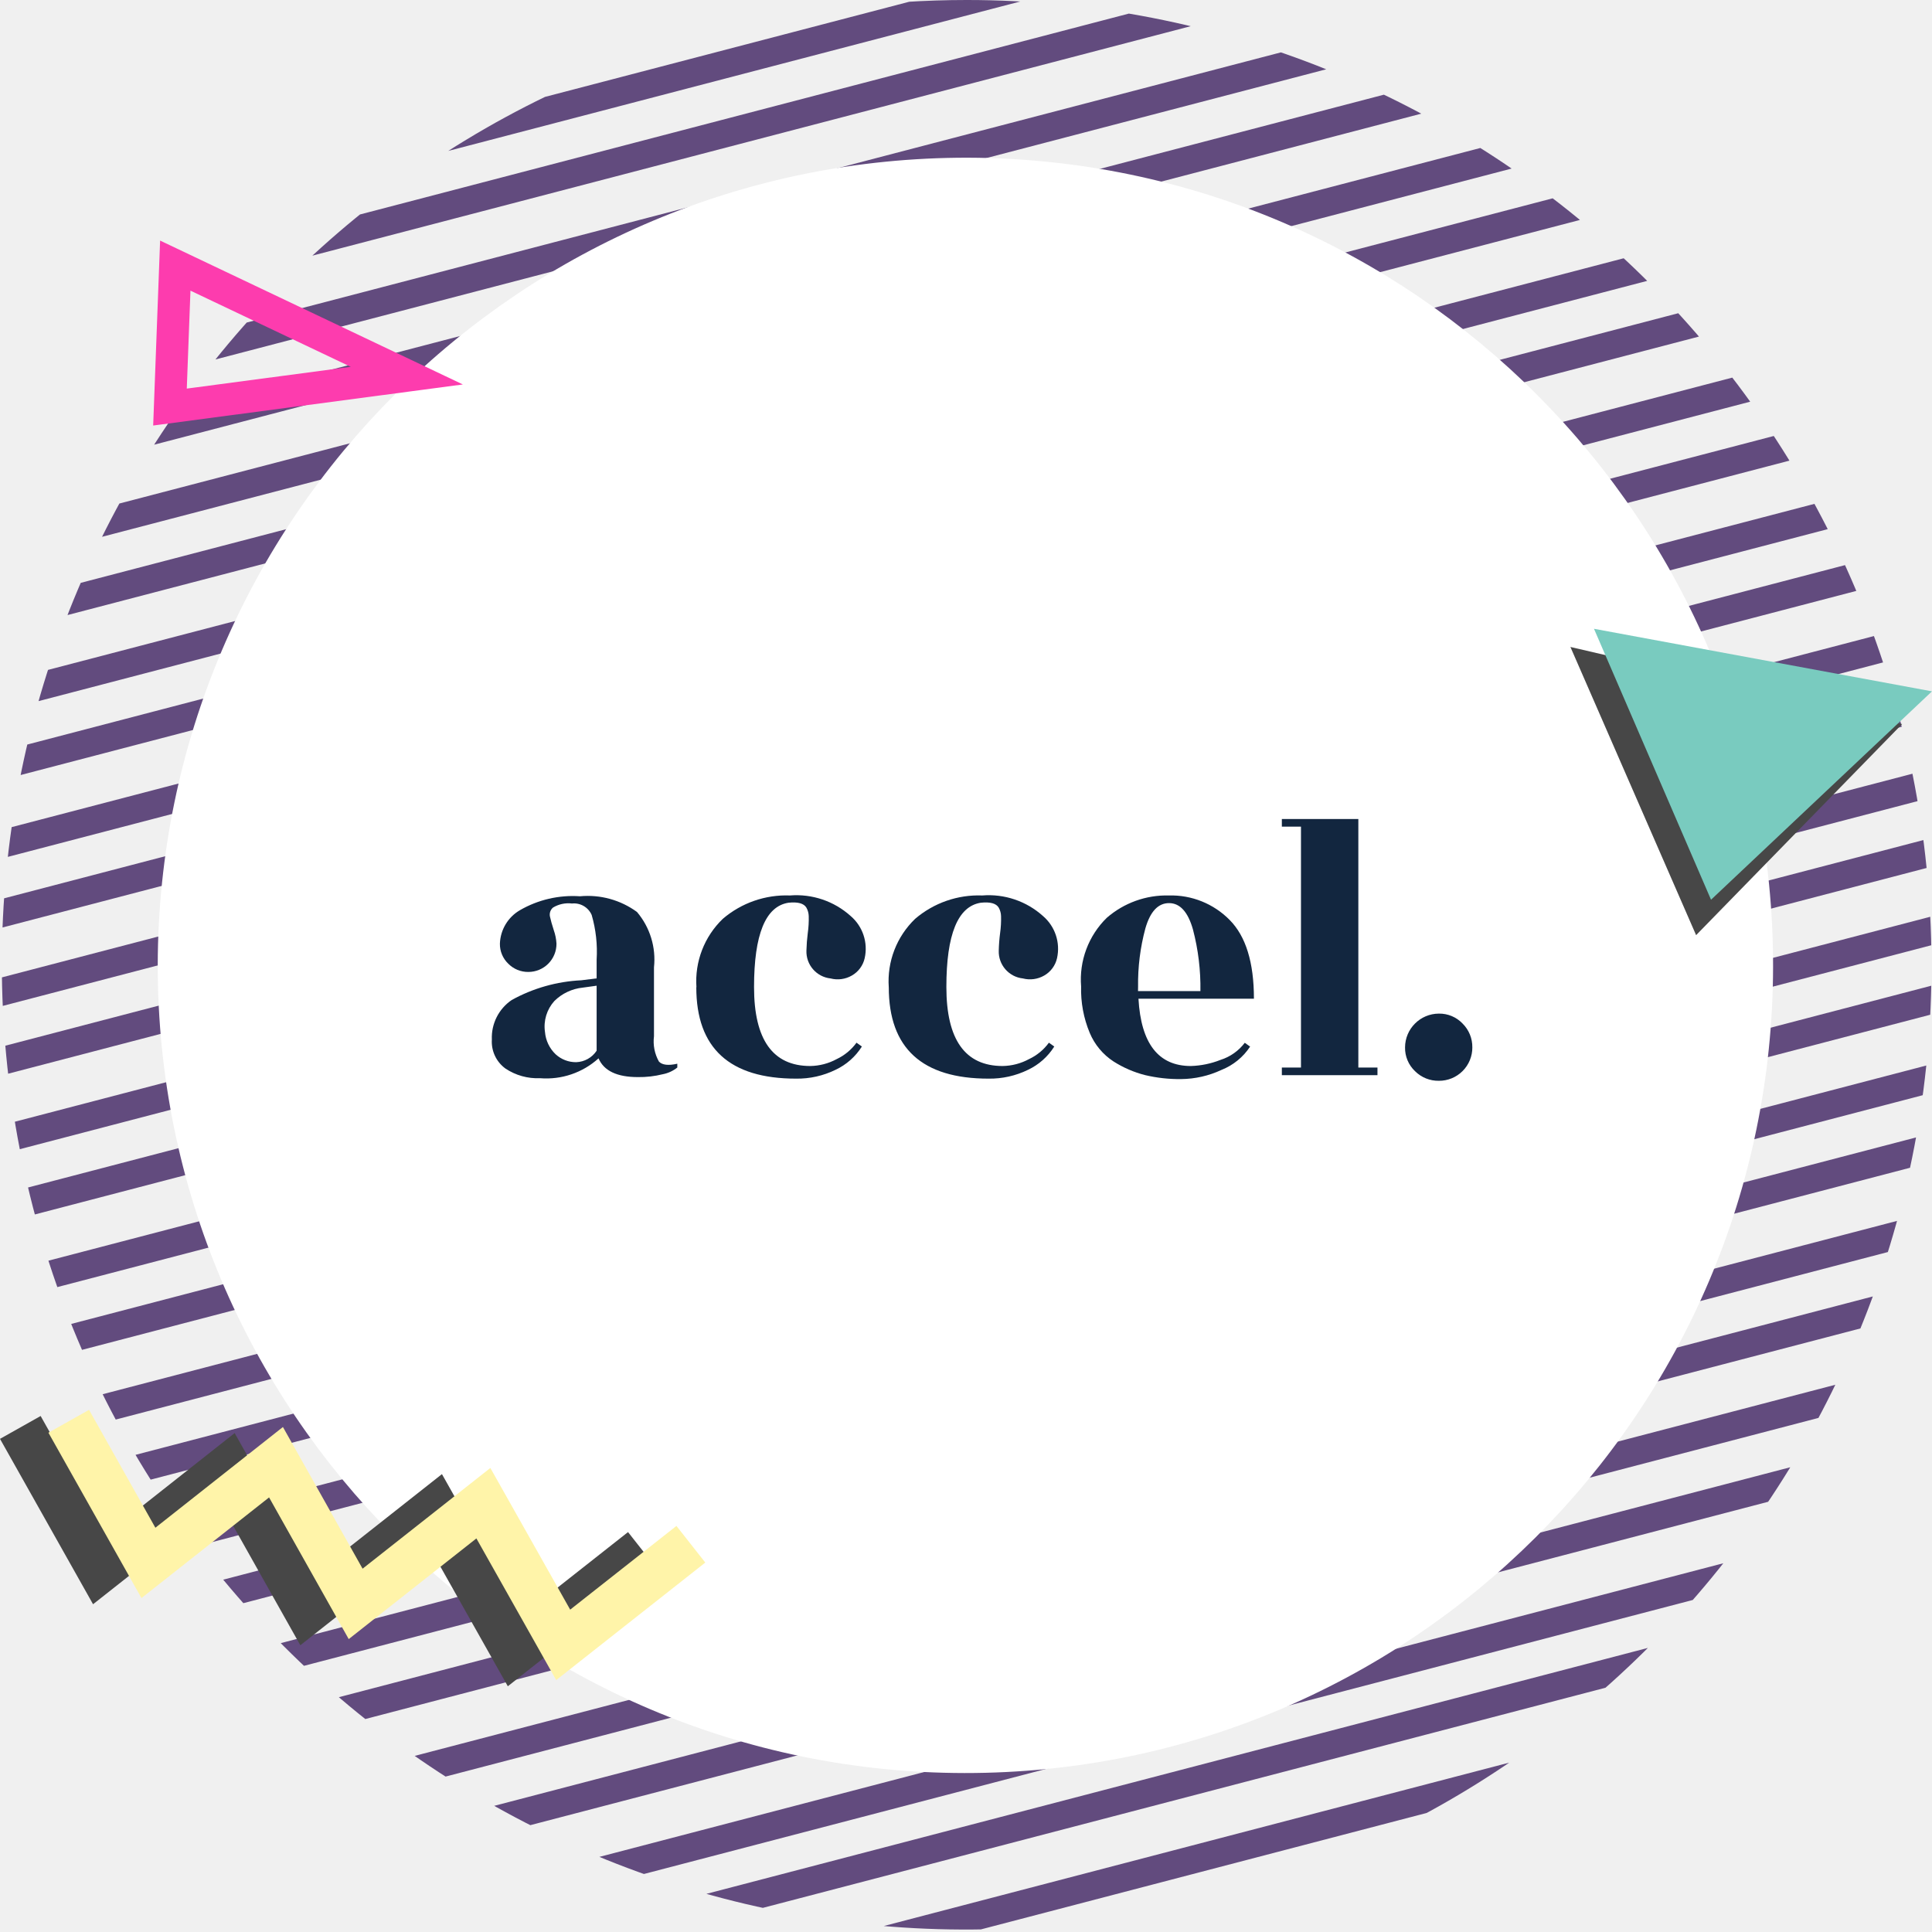
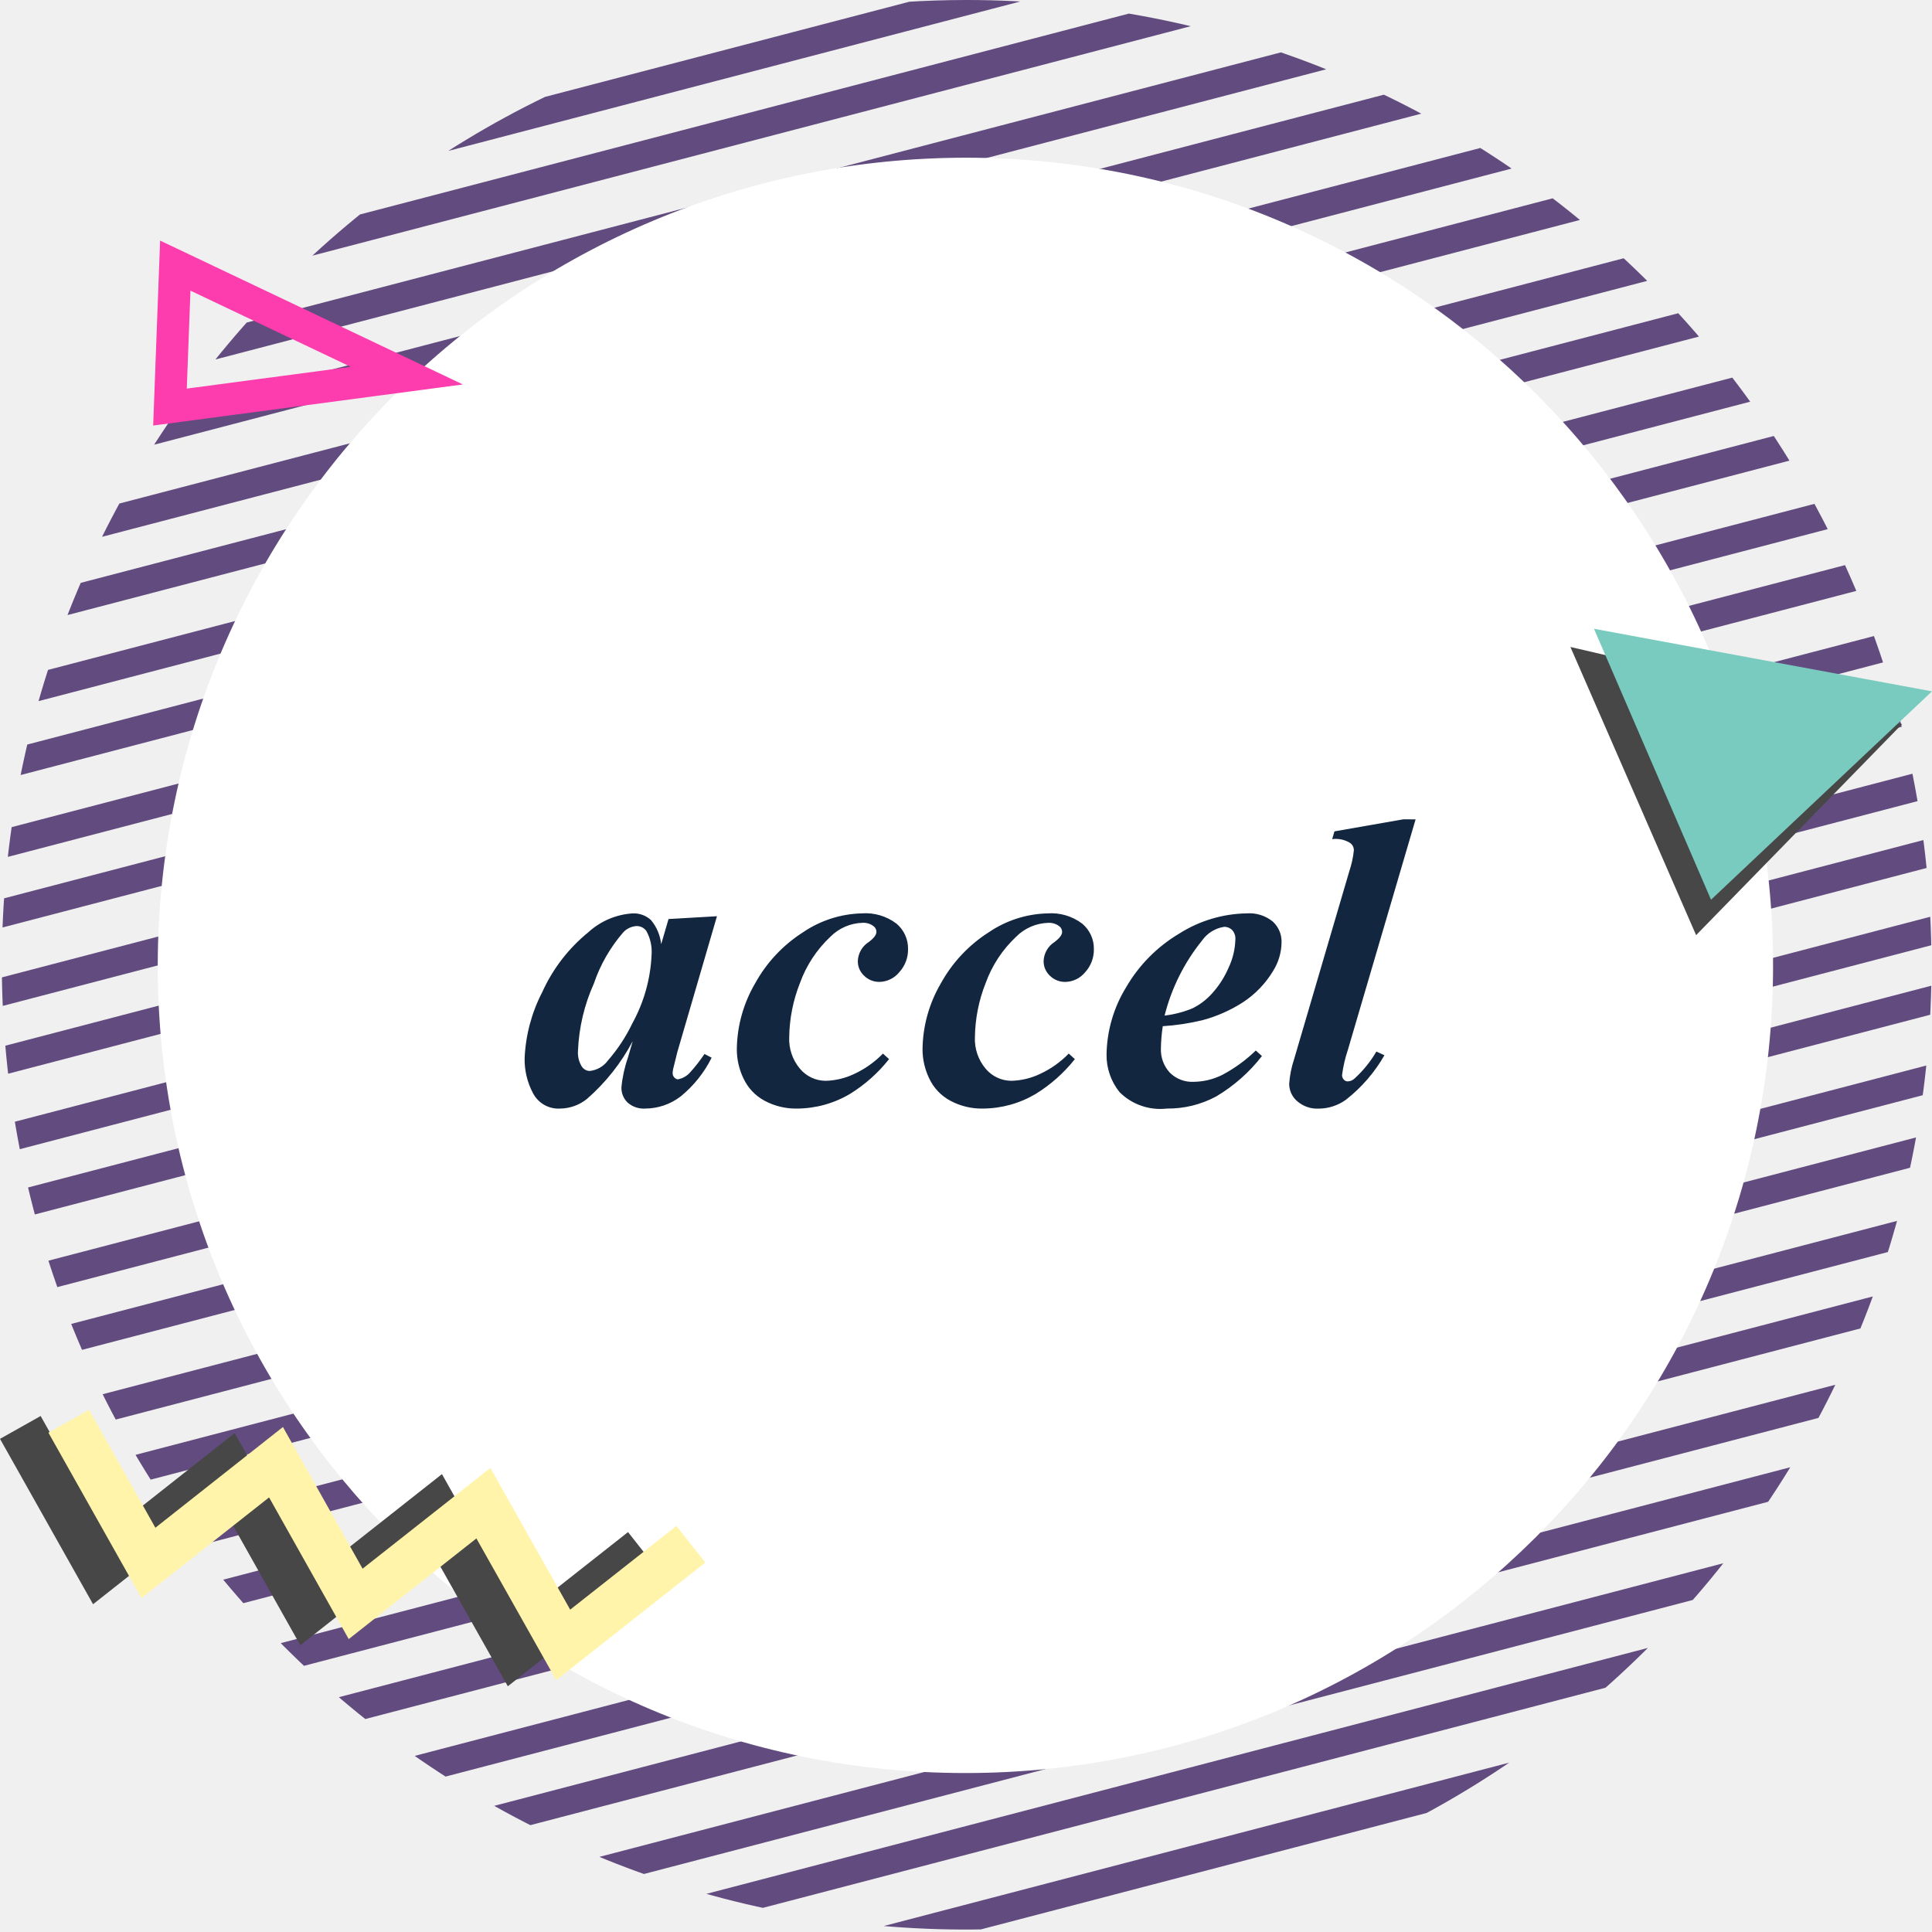
<svg xmlns="http://www.w3.org/2000/svg" width="120" height="120" viewBox="0 0 120 120">
  <defs>
    <clipPath id="clip-path">
      <path id="Trazado_610742" data-name="Trazado 610742" d="M130,61.713a59.921,59.921,0,1,0,15.2-1.962A59.99,59.99,0,0,0,130,61.713" transform="translate(-85.163 -59.751)" fill="none" stroke="#624b7e" stroke-width="1" />
    </clipPath>
-     <clipPath id="clip-path-2">
-       <rect id="Rectángulo_396112" data-name="Rectángulo 396112" width="60.9" height="16.261" transform="translate(0 0)" fill="none" />
-     </clipPath>
  </defs>
-   <g id="Grupo_1073774" data-name="Grupo 1073774" transform="translate(-757 -4900)">
-     <g id="Grupo_1073765" data-name="Grupo 1073765" transform="translate(757 4900)">
-       <g id="Grupo_1073704" data-name="Grupo 1073704">
-         <g id="Grupo_1073463" data-name="Grupo 1073463" clip-path="url(#clip-path)">
-           <line id="Línea_2945" data-name="Línea 2945" x1="141.717" y2="37.022" transform="translate(-26.188 -14.426)" fill="none" stroke="#624b7e" stroke-miterlimit="10" stroke-width="1.728" />
-           <line id="Línea_2946" data-name="Línea 2946" x1="141.716" y2="37.022" transform="translate(-23.944 -5.837)" fill="none" stroke="#624b7e" stroke-miterlimit="10" stroke-width="1.728" />
-           <line id="Línea_2947" data-name="Línea 2947" x1="141.716" y2="37.023" transform="translate(-21.7 2.751)" fill="none" stroke="#624b7e" stroke-miterlimit="10" stroke-width="1.728" />
-           <line id="Línea_2948" data-name="Línea 2948" x1="141.718" y2="37.023" transform="translate(-19.455 11.34)" fill="none" stroke="#624b7e" stroke-miterlimit="10" stroke-width="1.728" />
-           <line id="Línea_2949" data-name="Línea 2949" x1="141.716" y2="37.024" transform="translate(-17.211 19.929)" fill="none" stroke="#624b7e" stroke-miterlimit="10" stroke-width="1.728" />
-           <line id="Línea_2950" data-name="Línea 2950" x1="141.716" y2="37.023" transform="translate(-14.969 28.518)" fill="none" stroke="#624b7e" stroke-miterlimit="10" stroke-width="1.728" />
-           <line id="Línea_2951" data-name="Línea 2951" x1="141.717" y2="37.022" transform="translate(-12.724 37.108)" fill="none" stroke="#624b7e" stroke-miterlimit="10" stroke-width="1.728" />
-           <line id="Línea_2952" data-name="Línea 2952" x1="141.718" y2="37.022" transform="translate(-10.48 45.697)" fill="none" stroke="#624b7e" stroke-miterlimit="10" stroke-width="1.728" />
-           <line id="Línea_2953" data-name="Línea 2953" x1="141.716" y2="37.023" transform="translate(-8.237 54.285)" fill="none" stroke="#624b7e" stroke-miterlimit="10" stroke-width="1.728" />
-           <line id="Línea_2954" data-name="Línea 2954" x1="141.715" y2="37.023" transform="translate(-5.993 62.874)" fill="none" stroke="#624b7e" stroke-miterlimit="10" stroke-width="1.728" />
-           <line id="Línea_2955" data-name="Línea 2955" x1="141.716" y2="37.022" transform="translate(-3.749 71.464)" fill="none" stroke="#624b7e" stroke-miterlimit="10" stroke-width="1.728" />
-           <line id="Línea_2956" data-name="Línea 2956" x1="141.716" y2="37.022" transform="translate(-1.505 80.054)" fill="none" stroke="#624b7e" stroke-miterlimit="10" stroke-width="1.728" />
-           <line id="Línea_2957" data-name="Línea 2957" x1="141.718" y2="37.024" transform="translate(0.761 88.73)" fill="none" stroke="#624b7e" stroke-miterlimit="10" stroke-width="1.728" />
-           <line id="Línea_2958" data-name="Línea 2958" x1="141.717" y2="37.022" transform="translate(2.94 97.072)" fill="none" stroke="#624b7e" stroke-miterlimit="10" stroke-width="1.728" />
-           <line id="Línea_2959" data-name="Línea 2959" x1="141.717" y2="37.022" transform="translate(-27.38 -18.99)" fill="none" stroke="#624b7e" stroke-miterlimit="10" stroke-width="1.728" />
-           <line id="Línea_2960" data-name="Línea 2960" x1="141.716" y2="37.022" transform="translate(-25.136 -10.401)" fill="none" stroke="#624b7e" stroke-miterlimit="10" stroke-width="1.728" />
-           <line id="Línea_2961" data-name="Línea 2961" x1="141.716" y2="37.023" transform="translate(-22.892 -1.813)" fill="none" stroke="#624b7e" stroke-miterlimit="10" stroke-width="1.728" />
-           <line id="Línea_2962" data-name="Línea 2962" x1="141.718" y2="37.023" transform="translate(-20.648 6.776)" fill="none" stroke="#624b7e" stroke-miterlimit="10" stroke-width="1.728" />
-           <line id="Línea_2963" data-name="Línea 2963" x1="141.716" y2="37.023" transform="translate(-18.404 15.365)" fill="none" stroke="#624b7e" stroke-miterlimit="10" stroke-width="1.728" />
-           <line id="Línea_2964" data-name="Línea 2964" x1="141.716" y2="37.024" transform="translate(-16.162 23.954)" fill="none" stroke="#624b7e" stroke-miterlimit="10" stroke-width="1.728" />
-           <line id="Línea_2965" data-name="Línea 2965" x1="141.716" y2="37.021" transform="translate(-13.917 32.544)" fill="none" stroke="#624b7e" stroke-miterlimit="10" stroke-width="1.728" />
-           <line id="Línea_2966" data-name="Línea 2966" x1="141.718" y2="37.022" transform="translate(-11.673 41.132)" fill="none" stroke="#624b7e" stroke-miterlimit="10" stroke-width="1.728" />
-           <line id="Línea_2967" data-name="Línea 2967" x1="141.716" y2="37.022" transform="translate(-9.429 49.721)" fill="none" stroke="#624b7e" stroke-miterlimit="10" stroke-width="1.728" />
-           <line id="Línea_2968" data-name="Línea 2968" x1="141.715" y2="37.022" transform="translate(-7.186 58.31)" fill="none" stroke="#624b7e" stroke-miterlimit="10" stroke-width="1.728" />
-           <line id="Línea_2969" data-name="Línea 2969" x1="141.715" y2="37.022" transform="translate(-4.941 66.9)" fill="none" stroke="#624b7e" stroke-miterlimit="10" stroke-width="1.728" />
-           <line id="Línea_2970" data-name="Línea 2970" x1="141.716" y2="37.022" transform="translate(-2.698 75.489)" fill="none" stroke="#624b7e" stroke-miterlimit="10" stroke-width="1.728" />
-           <line id="Línea_2971" data-name="Línea 2971" x1="141.717" y2="37.023" transform="translate(-0.432 84.166)" fill="none" stroke="#624b7e" stroke-miterlimit="10" stroke-width="1.728" />
-           <line id="Línea_2972" data-name="Línea 2972" x1="141.716" y2="37.021" transform="translate(1.748 92.508)" fill="none" stroke="#624b7e" stroke-miterlimit="10" stroke-width="1.728" />
+   <g id="Grupo_1101665" data-name="Grupo 1101665" transform="translate(-810 -1181)">
+     <g id="Grupo_1073774" data-name="Grupo 1073774" transform="translate(53 -3719)">
+       <g id="Grupo_1073765" data-name="Grupo 1073765" transform="translate(757 4900)">
+         <g id="Grupo_1073704" data-name="Grupo 1073704">
+           <g id="Grupo_1073463" data-name="Grupo 1073463" clip-path="url(#clip-path)">
+             <line id="Línea_2945" data-name="Línea 2945" x1="141.717" y2="37.022" transform="translate(-26.188 -14.426)" fill="none" stroke="#624b7e" stroke-miterlimit="10" stroke-width="1.728" />
+             <line id="Línea_2946" data-name="Línea 2946" x1="141.716" y2="37.022" transform="translate(-23.944 -5.837)" fill="none" stroke="#624b7e" stroke-miterlimit="10" stroke-width="1.728" />
+             <line id="Línea_2947" data-name="Línea 2947" x1="141.716" y2="37.023" transform="translate(-21.7 2.751)" fill="none" stroke="#624b7e" stroke-miterlimit="10" stroke-width="1.728" />
+             <line id="Línea_2948" data-name="Línea 2948" x1="141.718" y2="37.023" transform="translate(-19.455 11.34)" fill="none" stroke="#624b7e" stroke-miterlimit="10" stroke-width="1.728" />
+             <line id="Línea_2949" data-name="Línea 2949" x1="141.716" y2="37.024" transform="translate(-17.211 19.929)" fill="none" stroke="#624b7e" stroke-miterlimit="10" stroke-width="1.728" />
+             <line id="Línea_2950" data-name="Línea 2950" x1="141.716" y2="37.023" transform="translate(-14.969 28.518)" fill="none" stroke="#624b7e" stroke-miterlimit="10" stroke-width="1.728" />
+             <line id="Línea_2951" data-name="Línea 2951" x1="141.717" y2="37.022" transform="translate(-12.724 37.108)" fill="none" stroke="#624b7e" stroke-miterlimit="10" stroke-width="1.728" />
+             <line id="Línea_2952" data-name="Línea 2952" x1="141.718" y2="37.022" transform="translate(-10.48 45.697)" fill="none" stroke="#624b7e" stroke-miterlimit="10" stroke-width="1.728" />
+             <line id="Línea_2953" data-name="Línea 2953" x1="141.716" y2="37.023" transform="translate(-8.237 54.285)" fill="none" stroke="#624b7e" stroke-miterlimit="10" stroke-width="1.728" />
+             <line id="Línea_2954" data-name="Línea 2954" x1="141.715" y2="37.023" transform="translate(-5.993 62.874)" fill="none" stroke="#624b7e" stroke-miterlimit="10" stroke-width="1.728" />
+             <line id="Línea_2955" data-name="Línea 2955" x1="141.716" y2="37.022" transform="translate(-3.749 71.464)" fill="none" stroke="#624b7e" stroke-miterlimit="10" stroke-width="1.728" />
+             <line id="Línea_2956" data-name="Línea 2956" x1="141.716" y2="37.022" transform="translate(-1.505 80.054)" fill="none" stroke="#624b7e" stroke-miterlimit="10" stroke-width="1.728" />
+             <line id="Línea_2957" data-name="Línea 2957" x1="141.718" y2="37.024" transform="translate(0.761 88.73)" fill="none" stroke="#624b7e" stroke-miterlimit="10" stroke-width="1.728" />
+             <line id="Línea_2958" data-name="Línea 2958" x1="141.717" y2="37.022" transform="translate(2.94 97.072)" fill="none" stroke="#624b7e" stroke-miterlimit="10" stroke-width="1.728" />
+             <line id="Línea_2959" data-name="Línea 2959" x1="141.717" y2="37.022" transform="translate(-27.38 -18.99)" fill="none" stroke="#624b7e" stroke-miterlimit="10" stroke-width="1.728" />
+             <line id="Línea_2960" data-name="Línea 2960" x1="141.716" y2="37.022" transform="translate(-25.136 -10.401)" fill="none" stroke="#624b7e" stroke-miterlimit="10" stroke-width="1.728" />
+             <line id="Línea_2961" data-name="Línea 2961" x1="141.716" y2="37.023" transform="translate(-22.892 -1.813)" fill="none" stroke="#624b7e" stroke-miterlimit="10" stroke-width="1.728" />
+             <line id="Línea_2962" data-name="Línea 2962" x1="141.718" y2="37.023" transform="translate(-20.648 6.776)" fill="none" stroke="#624b7e" stroke-miterlimit="10" stroke-width="1.728" />
+             <line id="Línea_2963" data-name="Línea 2963" x1="141.716" y2="37.023" transform="translate(-18.404 15.365)" fill="none" stroke="#624b7e" stroke-miterlimit="10" stroke-width="1.728" />
+             <line id="Línea_2964" data-name="Línea 2964" x1="141.716" y2="37.024" transform="translate(-16.162 23.954)" fill="none" stroke="#624b7e" stroke-miterlimit="10" stroke-width="1.728" />
+             <line id="Línea_2965" data-name="Línea 2965" x1="141.716" y2="37.021" transform="translate(-13.917 32.544)" fill="none" stroke="#624b7e" stroke-miterlimit="10" stroke-width="1.728" />
+             <line id="Línea_2966" data-name="Línea 2966" x1="141.718" y2="37.022" transform="translate(-11.673 41.132)" fill="none" stroke="#624b7e" stroke-miterlimit="10" stroke-width="1.728" />
+             <line id="Línea_2967" data-name="Línea 2967" x1="141.716" y2="37.022" transform="translate(-9.429 49.721)" fill="none" stroke="#624b7e" stroke-miterlimit="10" stroke-width="1.728" />
+             <line id="Línea_2968" data-name="Línea 2968" x1="141.715" y2="37.022" transform="translate(-7.186 58.31)" fill="none" stroke="#624b7e" stroke-miterlimit="10" stroke-width="1.728" />
+             <line id="Línea_2969" data-name="Línea 2969" x1="141.715" y2="37.022" transform="translate(-4.941 66.9)" fill="none" stroke="#624b7e" stroke-miterlimit="10" stroke-width="1.728" />
+             <line id="Línea_2970" data-name="Línea 2970" x1="141.716" y2="37.022" transform="translate(-2.698 75.489)" fill="none" stroke="#624b7e" stroke-miterlimit="10" stroke-width="1.728" />
+             <line id="Línea_2971" data-name="Línea 2971" x1="141.717" y2="37.023" transform="translate(-0.432 84.166)" fill="none" stroke="#624b7e" stroke-miterlimit="10" stroke-width="1.728" />
+             <line id="Línea_2972" data-name="Línea 2972" x1="141.716" y2="37.021" transform="translate(1.748 92.508)" fill="none" stroke="#624b7e" stroke-miterlimit="10" stroke-width="1.728" />
+           </g>
        </g>
-       </g>
-       <g id="Grupo_1073705" data-name="Grupo 1073705" transform="translate(9.797 9.795)">
-         <path id="Trazado_608385" data-name="Trazado 608385" d="M50.33,0A50.166,50.166,0,1,1,0,50.166,50.248,50.248,0,0,1,50.33,0Z" transform="translate(0 0)" fill="#fff" />
-       </g>
-       <g id="Grupo_1073706" data-name="Grupo 1073706" transform="translate(97.541 39.055)">
-         <path id="Trazado_611008" data-name="Trazado 611008" d="M7.807,23.89,20.6,10.78,0,5.99Z" transform="translate(0 -4.861)" fill="#474747" />
-         <path id="Trazado_611009" data-name="Trazado 611009" d="M15.041,16.829,28.765,3.886,7.771,0Z" transform="translate(-6.307 0)" fill="#79cbbf" />
-       </g>
-       <g id="Grupo_1073707" data-name="Grupo 1073707" transform="translate(0 87.567)">
-         <path id="Trazado_610799" data-name="Trazado 610799" d="M0,2.743,5.78,13.015l7.926-6.252,4.948,8.8,7.929-6.253,4.958,8.8,9.26-7.3L39.008,8.533l-6.6,5.2-4.958-8.8-7.927,6.251-4.948-8.8L6.644,8.645,2.524,1.323Z" transform="translate(0 -0.94)" fill="#474747" />
-         <path id="Trazado_610800" data-name="Trazado 610800" d="M12.91,0,10.387,1.42l5.779,10.272L24.092,5.44l4.947,8.8,7.93-6.253,4.957,8.8,9.26-7.3L49.394,7.211l-6.6,5.2-4.958-8.8L29.9,9.867l-4.948-8.8L17.03,7.323Z" transform="translate(-7.379 0)" fill="#fff4a9" />
-       </g>
-       <path id="Trazado_611010" data-name="Trazado 611010" d="M19.556,9.623,5.175,2.789l-.329,8.785Z" transform="translate(5.712 13.709)" fill="none" stroke="#fd3cae" stroke-miterlimit="10" stroke-width="2" />
-     </g>
-     <g id="Grupo_1101367" data-name="Grupo 1101367" transform="translate(787.55 4950.869)">
-       <g id="Grupo_1101366" data-name="Grupo 1101366" clip-path="url(#clip-path-2)">
-         <path id="Trazado_634030" data-name="Trazado 634030" d="M10.617,15.853a6,6,0,0,1-1.545.178q-1.947,0-2.446-1.164A4.828,4.828,0,0,1,2.993,16.1a3.589,3.589,0,0,1-2.149-.6A2.063,2.063,0,0,1,0,13.7a2.824,2.824,0,0,1,1.235-2.458,9.915,9.915,0,0,1,4.323-1.224l.95-.119V8.74A8.161,8.161,0,0,0,6.2,5.96a1.2,1.2,0,0,0-1.223-.711A1.845,1.845,0,0,0,3.8,5.5a.574.574,0,0,0-.189.57c.046.214.126.5.237.842a2.97,2.97,0,0,1,.166.832A1.745,1.745,0,0,1,2.268,9.5a1.721,1.721,0,0,1-1.247-.511A1.681,1.681,0,0,1,.5,7.742,2.5,2.5,0,0,1,1.745,5.664,6.554,6.554,0,0,1,5.474,4.8a5.175,5.175,0,0,1,3.54.975A4.566,4.566,0,0,1,10.07,9.215V13.49a2.556,2.556,0,0,0,.309,1.579q.309.321,1.14.131v.237a2.073,2.073,0,0,1-.9.416M3.966,14.618a1.851,1.851,0,0,0,1.271.487,1.584,1.584,0,0,0,1.271-.712V10.355l-.855.118a2.931,2.931,0,0,0-1.77.832A2.355,2.355,0,0,0,3.3,13.229a2.162,2.162,0,0,0,.665,1.389" fill="#12263f" />
-         <path id="Trazado_634031" data-name="Trazado 634031" d="M12.707,10.45A5.376,5.376,0,0,1,14.346,6.2,6.059,6.059,0,0,1,18.514,4.75a5.038,5.038,0,0,1,3.765,1.27,2.674,2.674,0,0,1,.878,2.625,1.65,1.65,0,0,1-.8,1.08,1.761,1.761,0,0,1-1.318.179,1.68,1.68,0,0,1-1.5-1.734,10.565,10.565,0,0,1,.083-1.081,6.31,6.31,0,0,0,.06-1.056,1.146,1.146,0,0,0-.143-.523c-.158-.268-.531-.372-1.116-.309q-2.137.333-2.138,5.237t3.492,4.905a3.55,3.55,0,0,0,1.638-.428,3.231,3.231,0,0,0,1.235-1.021l.333.238a3.875,3.875,0,0,1-1.639,1.448,5.4,5.4,0,0,1-2.446.547q-6.2,0-6.2-5.677" fill="#12263f" />
-         <path id="Trazado_634032" data-name="Trazado 634032" d="M24.653,10.45A5.372,5.372,0,0,1,26.292,6.2,6.059,6.059,0,0,1,30.46,4.75a5.034,5.034,0,0,1,3.764,1.27,2.676,2.676,0,0,1,.88,2.625,1.656,1.656,0,0,1-.8,1.08,1.764,1.764,0,0,1-1.319.179,1.68,1.68,0,0,1-1.5-1.734,10.281,10.281,0,0,1,.083-1.081,6.282,6.282,0,0,0,.059-1.056,1.134,1.134,0,0,0-.142-.523c-.158-.268-.531-.372-1.116-.309q-2.139.333-2.138,5.237t3.492,4.905a3.553,3.553,0,0,0,1.638-.428A3.224,3.224,0,0,0,34.6,13.894l.333.238A3.881,3.881,0,0,1,33.3,15.58a5.393,5.393,0,0,1-2.446.547q-6.2,0-6.2-5.677" fill="#12263f" />
-         <path id="Trazado_634033" data-name="Trazado 634033" d="M47.334,11.163H40.162q.237,4.18,3.254,4.18a5.429,5.429,0,0,0,1.841-.38A3.038,3.038,0,0,0,46.765,13.9l.332.237a3.81,3.81,0,0,1-1.781,1.449,6.049,6.049,0,0,1-2.506.569,9.233,9.233,0,0,1-2.244-.249,6.761,6.761,0,0,1-1.948-.843,3.924,3.924,0,0,1-1.484-1.781A6.982,6.982,0,0,1,36.6,10.4,5.362,5.362,0,0,1,38.191,6.14a5.662,5.662,0,0,1,3.86-1.39,5.1,5.1,0,0,1,3.775,1.521q1.509,1.52,1.508,4.892m-7.2-.475H44.01a14.16,14.16,0,0,0-.463-3.824q-.464-1.638-1.485-1.639T40.59,6.8a13.211,13.211,0,0,0-.452,3.623Z" fill="#12263f" />
-         <path id="Trazado_634034" data-name="Trazado 634034" d="M53.819,15.438h1.188v.475H49.068v-.475h1.188V.475H49.068V0h4.751Z" fill="#12263f" />
-         <path id="Trazado_634035" data-name="Trazado 634035" d="M60.9,14.183a2.066,2.066,0,0,1-2.079,2.078,2.046,2.046,0,0,1-1.484-.6,1.985,1.985,0,0,1-.617-1.473,2.108,2.108,0,0,1,2.1-2.1,1.988,1.988,0,0,1,1.474.618,2.044,2.044,0,0,1,.605,1.484" fill="#12263f" />
+         <g id="Grupo_1073705" data-name="Grupo 1073705" transform="translate(9.797 9.795)">
+           <path id="Trazado_608385" data-name="Trazado 608385" d="M50.33,0A50.166,50.166,0,1,1,0,50.166,50.248,50.248,0,0,1,50.33,0Z" transform="translate(0 0)" fill="#fff" />
+         </g>
+         <g id="Grupo_1073706" data-name="Grupo 1073706" transform="translate(97.541 39.055)">
+           <path id="Trazado_611008" data-name="Trazado 611008" d="M7.807,23.89,20.6,10.78,0,5.99Z" transform="translate(0 -4.861)" fill="#474747" />
+           <path id="Trazado_611009" data-name="Trazado 611009" d="M15.041,16.829,28.765,3.886,7.771,0Z" transform="translate(-6.307 0)" fill="#79cbbf" />
+         </g>
+         <g id="Grupo_1073707" data-name="Grupo 1073707" transform="translate(0 87.567)">
+           <path id="Trazado_610799" data-name="Trazado 610799" d="M0,2.743,5.78,13.015l7.926-6.252,4.948,8.8,7.929-6.253,4.958,8.8,9.26-7.3L39.008,8.533l-6.6,5.2-4.958-8.8-7.927,6.251-4.948-8.8L6.644,8.645,2.524,1.323Z" transform="translate(0 -0.94)" fill="#474747" />
+           <path id="Trazado_610800" data-name="Trazado 610800" d="M12.91,0,10.387,1.42l5.779,10.272L24.092,5.44l4.947,8.8,7.93-6.253,4.957,8.8,9.26-7.3L49.394,7.211l-6.6,5.2-4.958-8.8L29.9,9.867l-4.948-8.8L17.03,7.323Z" transform="translate(-7.379 0)" fill="#fff4a9" />
+         </g>
+         <path id="Trazado_611010" data-name="Trazado 611010" d="M19.556,9.623,5.175,2.789l-.329,8.785Z" transform="translate(5.712 13.709)" fill="none" stroke="#fd3cae" stroke-miterlimit="10" stroke-width="2" />
      </g>
    </g>
+     <path id="Trazado_634667" data-name="Trazado 634667" d="M-14.968-11.591l-2.463,8.442-.254,1.028a1.6,1.6,0,0,0-.038.279.376.376,0,0,0,.108.267.309.309,0,0,0,.222.114,1.34,1.34,0,0,0,.736-.406,10.147,10.147,0,0,0,.914-1.168l.444.229A7.272,7.272,0,0,1-17.221-.4a3.634,3.634,0,0,1-2.2.755,1.511,1.511,0,0,1-1.1-.375,1.271,1.271,0,0,1-.381-.946A7.863,7.863,0,0,1-20.5-2.806l.3-1.028a12.522,12.522,0,0,1-2.831,3.58,2.691,2.691,0,0,1-1.676.609A1.778,1.778,0,0,1-26.394-.6a4.462,4.462,0,0,1-.521-2.165,9.849,9.849,0,0,1,1.092-4.107A10.207,10.207,0,0,1-22.953-10.6a4.5,4.5,0,0,1,2.742-1.168,1.585,1.585,0,0,1,1.143.413,2.8,2.8,0,0,1,.635,1.5l.457-1.562ZM-19.03-9.179a2.67,2.67,0,0,0-.317-1.485.726.726,0,0,0-.622-.317,1.235,1.235,0,0,0-.812.381,9.517,9.517,0,0,0-1.834,3.193A11.3,11.3,0,0,0-23.6-3.25a1.652,1.652,0,0,0,.222.971.619.619,0,0,0,.489.3,1.609,1.609,0,0,0,1.155-.66,10.3,10.3,0,0,0,1.511-2.3A9.7,9.7,0,0,0-19.03-9.179ZM-4.659-3.06l.381.343A9.368,9.368,0,0,1-6.7-.559,6.5,6.5,0,0,1-9.991.355a4.109,4.109,0,0,1-2.025-.489,3.019,3.019,0,0,1-1.3-1.371,4.175,4.175,0,0,1-.419-1.809,8.275,8.275,0,0,1,1.13-4.094,8.79,8.79,0,0,1,2.983-3.187,6.79,6.79,0,0,1,3.644-1.174,3.19,3.19,0,0,1,2.158.635A2.011,2.011,0,0,1-3.1-9.56a2.067,2.067,0,0,1-.546,1.447,1.626,1.626,0,0,1-1.219.6A1.329,1.329,0,0,1-5.833-7.9a1.222,1.222,0,0,1-.387-.9,1.466,1.466,0,0,1,.686-1.193q.47-.355.47-.622a.435.435,0,0,0-.19-.368,1.025,1.025,0,0,0-.66-.2,2.926,2.926,0,0,0-2.006.863,7.393,7.393,0,0,0-1.9,2.895,9.439,9.439,0,0,0-.66,3.326,2.846,2.846,0,0,0,.673,1.987,2.089,2.089,0,0,0,1.6.743A4.368,4.368,0,0,0-6.456-1.79,5.98,5.98,0,0,0-4.659-3.06Zm11.54,0,.381.343A9.368,9.368,0,0,1,4.837-.559,6.5,6.5,0,0,1,1.549.355,4.109,4.109,0,0,1-.476-.133,3.019,3.019,0,0,1-1.777-1.5,4.175,4.175,0,0,1-2.2-3.313a8.275,8.275,0,0,1,1.13-4.094,8.79,8.79,0,0,1,2.983-3.187,6.79,6.79,0,0,1,3.644-1.174,3.19,3.19,0,0,1,2.158.635A2.011,2.011,0,0,1,8.442-9.56,2.067,2.067,0,0,1,7.9-8.112a1.626,1.626,0,0,1-1.219.6A1.329,1.329,0,0,1,5.707-7.9a1.222,1.222,0,0,1-.387-.9A1.466,1.466,0,0,1,6-9.991q.47-.355.47-.622a.435.435,0,0,0-.19-.368,1.025,1.025,0,0,0-.66-.2,2.926,2.926,0,0,0-2.006.863,7.393,7.393,0,0,0-1.9,2.895A9.439,9.439,0,0,0,1.054-4.1a2.846,2.846,0,0,0,.673,1.987,2.089,2.089,0,0,0,1.6.743A4.368,4.368,0,0,0,5.084-1.79,5.98,5.98,0,0,0,6.881-3.06Zm5.84-1.7A10.28,10.28,0,0,0,12.606-3.4a2.1,2.1,0,0,0,.552,1.523,1.962,1.962,0,0,0,1.479.571,4.077,4.077,0,0,0,1.784-.432A9.186,9.186,0,0,0,18.5-3.25l.381.343A10.134,10.134,0,0,1,16.034-.394a6.323,6.323,0,0,1-3.06.749A3.578,3.578,0,0,1,10.042-.66a3.652,3.652,0,0,1-.812-2.349,8.213,8.213,0,0,1,1.212-4.164,9.311,9.311,0,0,1,3.3-3.339,8.071,8.071,0,0,1,4.2-1.257,2.288,2.288,0,0,1,1.612.508A1.676,1.676,0,0,1,20.1-9.979a3.425,3.425,0,0,1-.533,1.8A6.061,6.061,0,0,1,17.71-6.252a8.814,8.814,0,0,1-2.5,1.111A14.122,14.122,0,0,1,12.721-4.761Zm.114-.66a6.523,6.523,0,0,0,1.733-.451,3.99,3.99,0,0,0,1.206-.914A5.732,5.732,0,0,0,16.8-8.373a4.393,4.393,0,0,0,.432-1.8.769.769,0,0,0-.2-.559.668.668,0,0,0-.5-.2,2.046,2.046,0,0,0-1.371.851A12.117,12.117,0,0,0,12.835-5.421Zm15.59-12.187-4.2,14.295a8.381,8.381,0,0,0-.368,1.587.392.392,0,0,0,.108.279.32.32,0,0,0,.235.114.647.647,0,0,0,.432-.178,7.092,7.092,0,0,0,1.358-1.676l.5.229A9.509,9.509,0,0,1,24.108-.2a2.919,2.919,0,0,1-1.7.559A1.9,1.9,0,0,1,21.074-.1a1.416,1.416,0,0,1-.5-1.085,6.16,6.16,0,0,1,.3-1.511L24.312-14.4a5.95,5.95,0,0,0,.279-1.282.552.552,0,0,0-.267-.482,1.7,1.7,0,0,0-1.079-.216l.14-.482,4.278-.749Z" transform="translate(869.5 1249.5)" fill="#12263f" />
  </g>
</svg>
